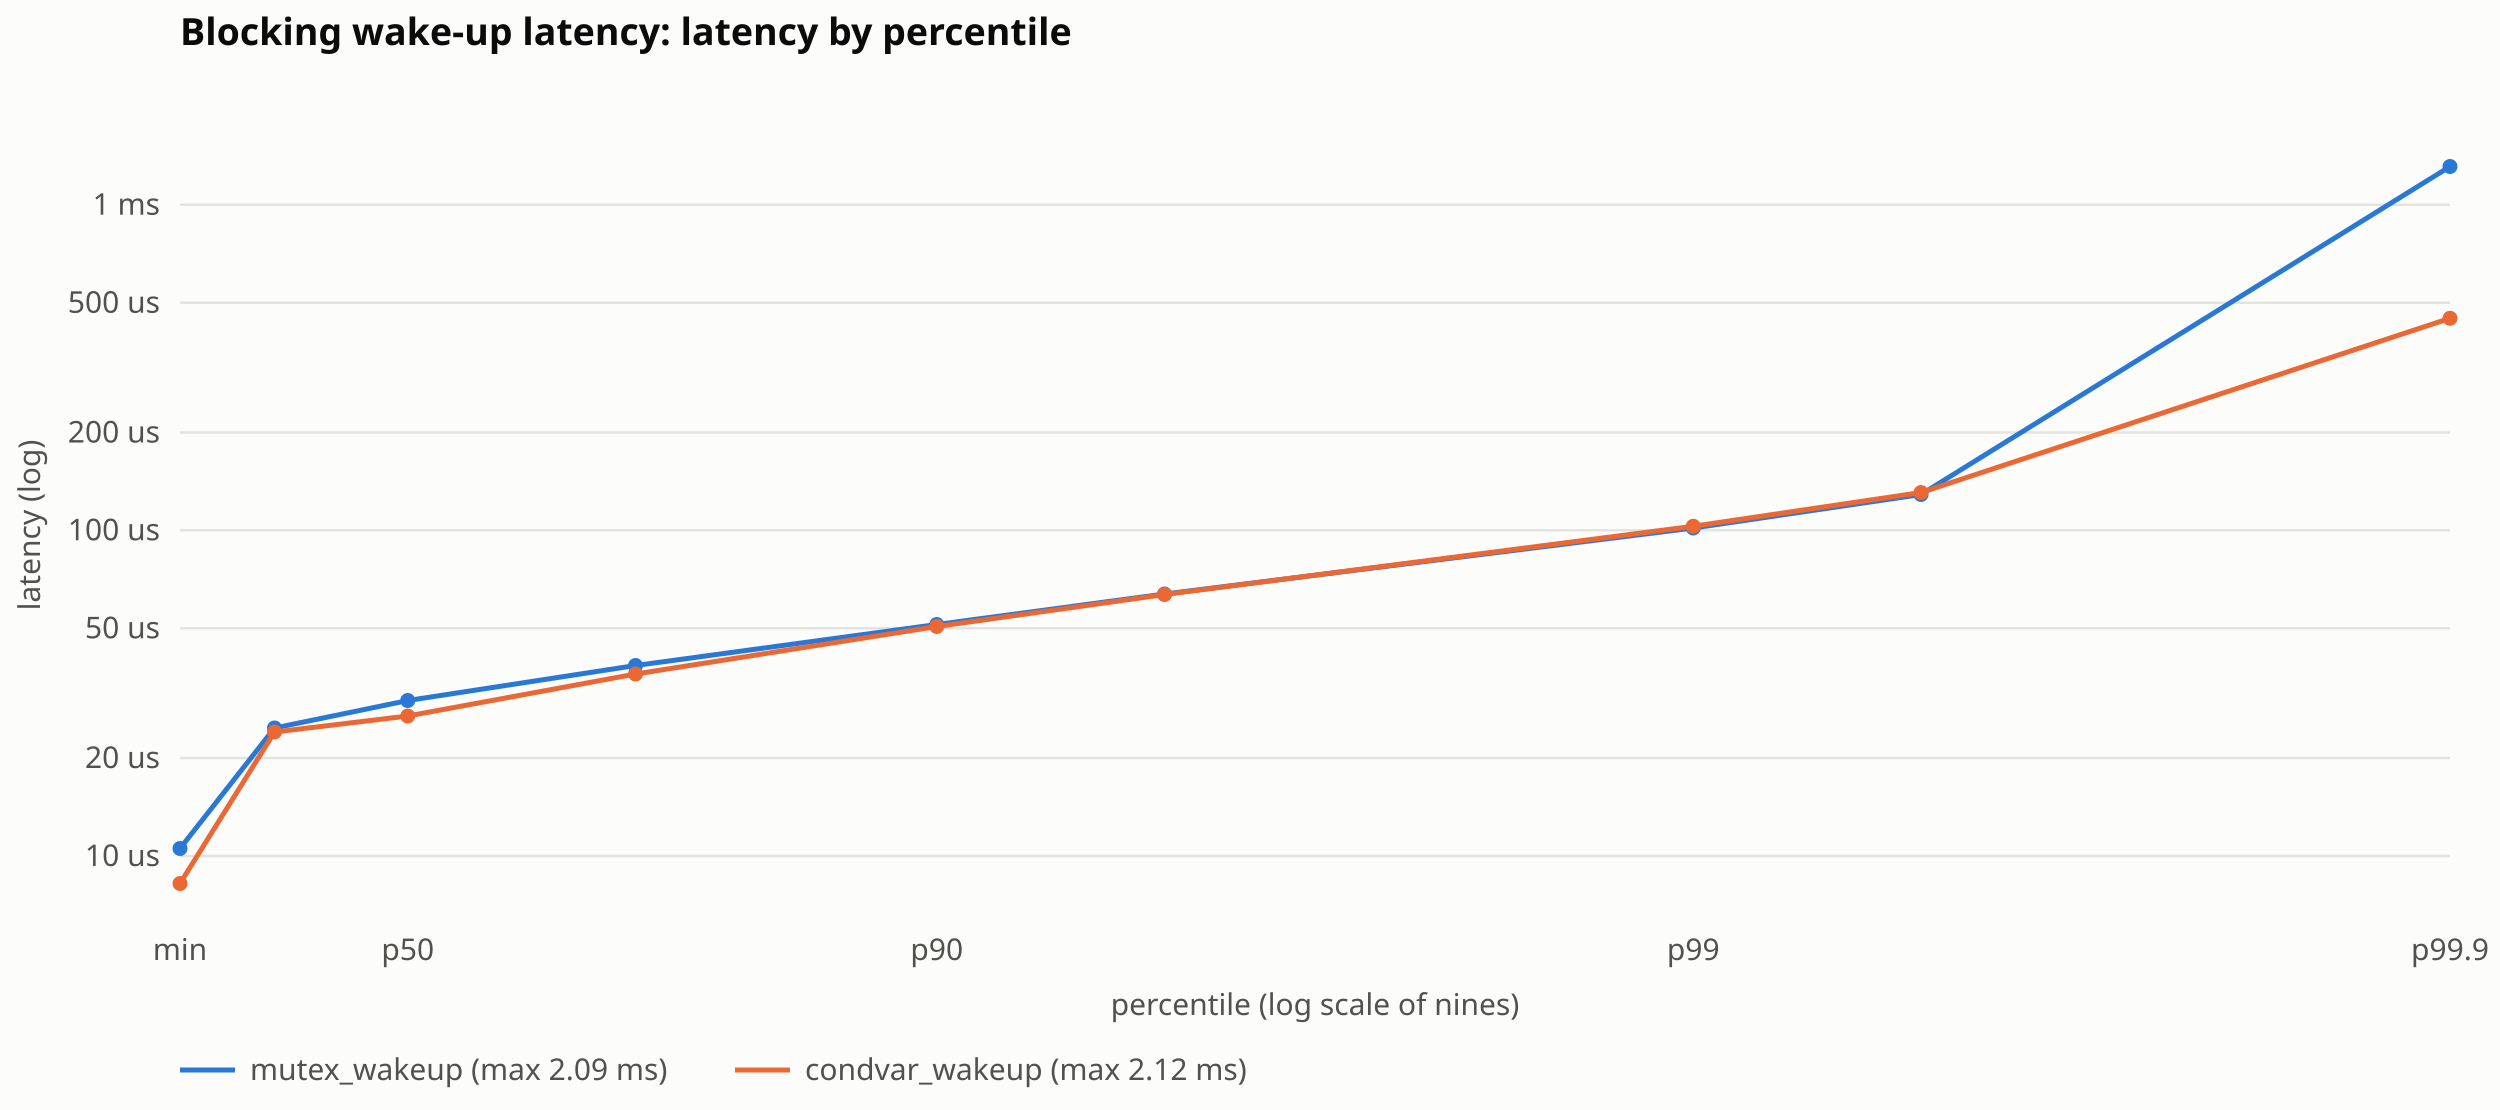
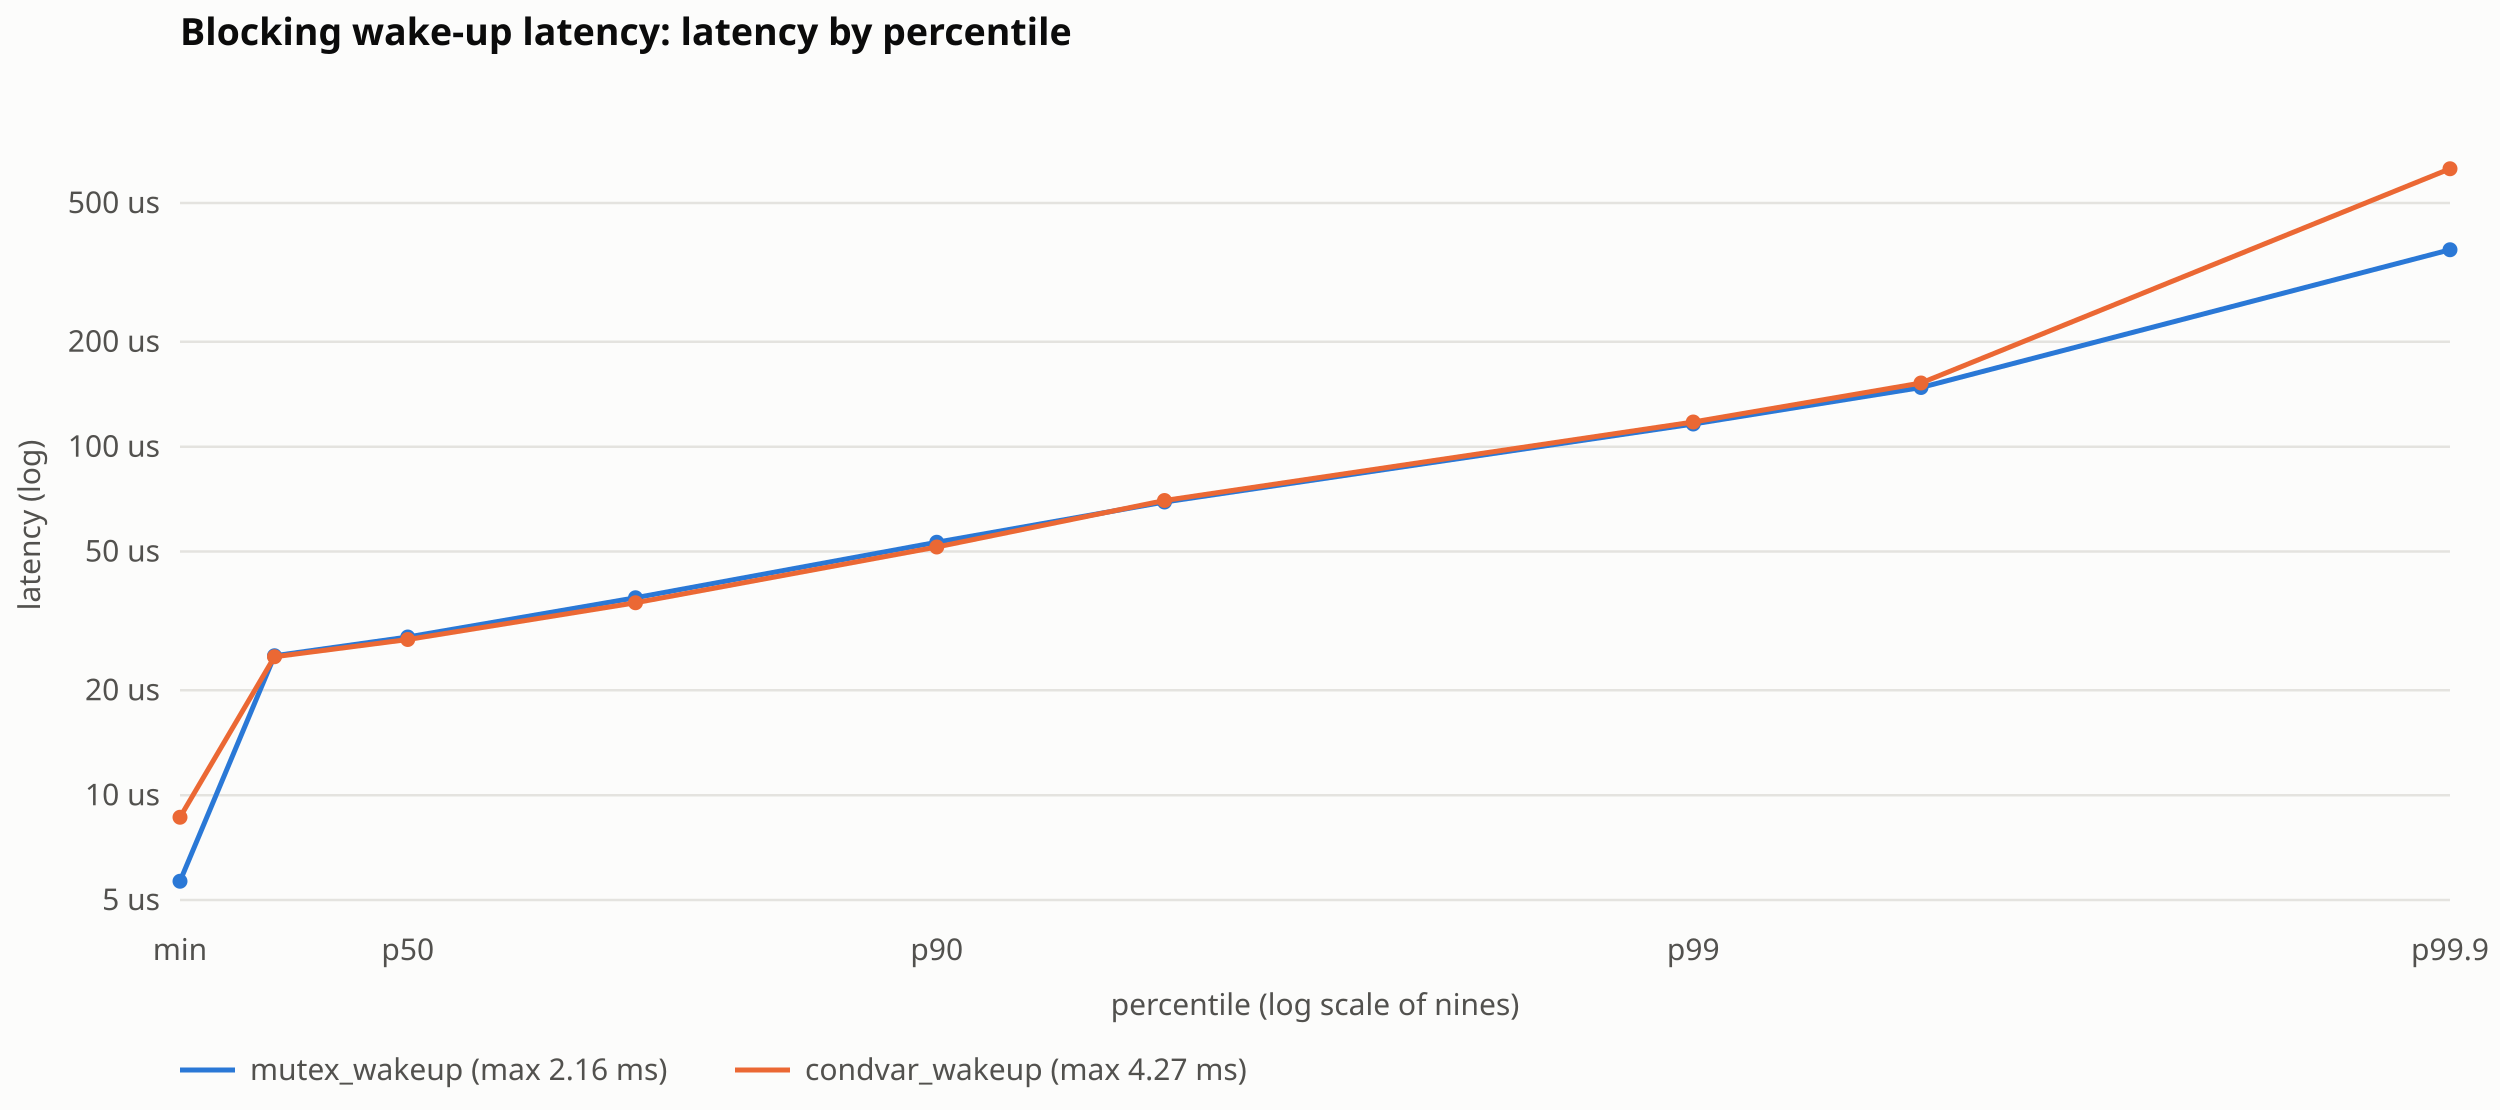
<svg xmlns="http://www.w3.org/2000/svg" viewBox="0 0 1000 444" role="img" aria-label="Blocking wake-up latency: latency by percentile">
  <style>
  .bg{fill:#fcfcfb} .ax{fill:#52514e;font:12px system-ui,sans-serif} .title{fill:#0b0b0b;font:600 15px system-ui,sans-serif}
  .grid{stroke:#e4e3df} .zone-a{fill:#f3f2ef} .zone-b{fill:#fcfcfb} .marker{stroke:#8a8984}
  .zlabel{fill:#8a8984;font:600 12px system-ui,sans-serif} .hit{fill:transparent}
  .s1{stroke:#2a78d6} .s2{stroke:#eb6834} .s3{stroke:#1baf7a} .s4{stroke:#6250d6} .s5{stroke:#e87ba4}
  .f1{fill:#2a78d6} .f2{fill:#eb6834} .f3{fill:#1baf7a} .f4{fill:#6250d6} .f5{fill:#e87ba4}
</style>
  <rect class="bg" width="1000" height="444" />
  <text class="title" x="72" y="18">Blocking wake-up latency: latency by percentile</text>
  <g transform="translate(0,24)">
-     <line class="grid" x1="72" x2="980" y1="318.4" y2="318.4" />
-     <text class="ax" x="64" y="322.4" text-anchor="end">10 us</text>
-     <line class="grid" x1="72" x2="980" y1="279.2" y2="279.2" />
-     <text class="ax" x="64" y="283.2" text-anchor="end">20 us</text>
-     <line class="grid" x1="72" x2="980" y1="227.3" y2="227.3" />
-     <text class="ax" x="64" y="231.3" text-anchor="end">50 us</text>
-     <line class="grid" x1="72" x2="980" y1="188.1" y2="188.1" />
-     <text class="ax" x="64" y="192.1" text-anchor="end">100 us</text>
-     <line class="grid" x1="72" x2="980" y1="149.0" y2="149.0" />
-     <text class="ax" x="64" y="153.0" text-anchor="end">200 us</text>
-     <line class="grid" x1="72" x2="980" y1="97.1" y2="97.1" />
-     <text class="ax" x="64" y="101.1" text-anchor="end">500 us</text>
-     <line class="grid" x1="72" x2="980" y1="57.9" y2="57.9" />
-     <text class="ax" x="64" y="61.9" text-anchor="end">1 ms</text>
+     <line class="grid" x1="72" x2="980" y1="336.0" y2="336.0" />
+     <text class="ax" x="64" y="340.0" text-anchor="end">5 us</text>
+     <line class="grid" x1="72" x2="980" y1="294.1" y2="294.1" />
+     <text class="ax" x="64" y="298.1" text-anchor="end">10 us</text>
+     <line class="grid" x1="72" x2="980" y1="252.1" y2="252.1" />
+     <text class="ax" x="64" y="256.1" text-anchor="end">20 us</text>
+     <line class="grid" x1="72" x2="980" y1="196.6" y2="196.6" />
+     <text class="ax" x="64" y="200.6" text-anchor="end">50 us</text>
+     <line class="grid" x1="72" x2="980" y1="154.7" y2="154.7" />
+     <text class="ax" x="64" y="158.7" text-anchor="end">100 us</text>
+     <line class="grid" x1="72" x2="980" y1="112.7" y2="112.7" />
+     <text class="ax" x="64" y="116.7" text-anchor="end">200 us</text>
+     <line class="grid" x1="72" x2="980" y1="57.2" y2="57.2" />
+     <text class="ax" x="64" y="61.2" text-anchor="end">500 us</text>
    <text class="ax" x="72.0" y="360" text-anchor="middle">min</text>
    <text class="ax" x="163.1" y="360" text-anchor="middle">p50</text>
    <text class="ax" x="374.7" y="360" text-anchor="middle">p90</text>
    <text class="ax" x="677.3" y="360" text-anchor="middle">p99</text>
    <text class="ax" x="980.0" y="360" text-anchor="middle">p99.9</text>
    <text class="ax" x="526.0" y="382" text-anchor="middle">percentile (log scale of nines)</text>
    <text class="ax" x="16" y="186.0" transform="rotate(-90 16 186.0)" text-anchor="middle">latency (log)</text>
-     <polyline class="s1" fill="none" stroke-width="2" stroke-linejoin="round" points="72.0,315.4 109.8,267.2 163.1,256.2 254.2,242.2 374.7,225.8 465.8,213.6 677.3,187.2 768.4,173.8 980.0,42.6" />
-     <circle class="f1" cx="72.0" cy="315.4" r="3" />
-     <circle class="f1" cx="109.8" cy="267.2" r="3" />
-     <circle class="f1" cx="163.1" cy="256.2" r="3" />
-     <circle class="f1" cx="254.2" cy="242.2" r="3" />
-     <circle class="f1" cx="374.7" cy="225.8" r="3" />
-     <circle class="f1" cx="465.8" cy="213.6" r="3" />
-     <circle class="f1" cx="677.3" cy="187.2" r="3" />
-     <circle class="f1" cx="768.4" cy="173.8" r="3" />
-     <circle class="f1" cx="980.0" cy="42.6" r="3" />
-     <polyline class="s2" fill="none" stroke-width="2" stroke-linejoin="round" points="72.0,329.4 109.8,268.8 163.1,262.4 254.2,245.6 374.7,226.6 465.8,213.8 677.3,186.5 768.4,173.0 980.0,103.3" />
-     <circle class="f2" cx="72.0" cy="329.4" r="3" />
-     <circle class="f2" cx="109.8" cy="268.8" r="3" />
-     <circle class="f2" cx="163.1" cy="262.4" r="3" />
-     <circle class="f2" cx="254.2" cy="245.6" r="3" />
-     <circle class="f2" cx="374.7" cy="226.6" r="3" />
-     <circle class="f2" cx="465.8" cy="213.8" r="3" />
-     <circle class="f2" cx="677.3" cy="186.5" r="3" />
-     <circle class="f2" cx="768.4" cy="173.0" r="3" />
-     <circle class="f2" cx="980.0" cy="103.3" r="3" />
+     <polyline class="s1" fill="none" stroke-width="2" stroke-linejoin="round" points="72.0,328.5 109.8,238.3 163.1,230.8 254.2,215.1 374.7,192.9 465.8,176.8 677.3,145.6 768.4,131.0 980.0,75.9" />
+     <circle class="f1" cx="72.0" cy="328.5" r="3" />
+     <circle class="f1" cx="109.8" cy="238.3" r="3" />
+     <circle class="f1" cx="163.1" cy="230.8" r="3" />
+     <circle class="f1" cx="254.2" cy="215.1" r="3" />
+     <circle class="f1" cx="374.7" cy="192.9" r="3" />
+     <circle class="f1" cx="465.8" cy="176.8" r="3" />
+     <circle class="f1" cx="677.3" cy="145.6" r="3" />
+     <circle class="f1" cx="768.4" cy="131.0" r="3" />
+     <circle class="f1" cx="980.0" cy="75.9" r="3" />
+     <polyline class="s2" fill="none" stroke-width="2" stroke-linejoin="round" points="72.0,302.9 109.8,238.7 163.1,231.8 254.2,217.1 374.7,194.8 465.8,176.2 677.3,144.8 768.4,129.2 980.0,43.5" />
+     <circle class="f2" cx="72.0" cy="302.9" r="3" />
+     <circle class="f2" cx="109.8" cy="238.7" r="3" />
+     <circle class="f2" cx="163.1" cy="231.8" r="3" />
+     <circle class="f2" cx="254.2" cy="217.1" r="3" />
+     <circle class="f2" cx="374.7" cy="194.8" r="3" />
+     <circle class="f2" cx="465.8" cy="176.2" r="3" />
+     <circle class="f2" cx="677.3" cy="144.8" r="3" />
+     <circle class="f2" cx="768.4" cy="129.2" r="3" />
+     <circle class="f2" cx="980.0" cy="43.5" r="3" />
    <line class="s1" stroke-width="2" x1="72" x2="94" y1="404" y2="404" />
-     <text class="ax" x="100" y="408">mutex_wakeup (max 2.09 ms)</text>
+     <text class="ax" x="100" y="408">mutex_wakeup (max 2.16 ms)</text>
    <line class="s2" stroke-width="2" x1="294" x2="316" y1="404" y2="404" />
-     <text class="ax" x="322" y="408">condvar_wakeup (max 2.12 ms)</text>
+     <text class="ax" x="322" y="408">condvar_wakeup (max 4.27 ms)</text>
  </g>
</svg>
